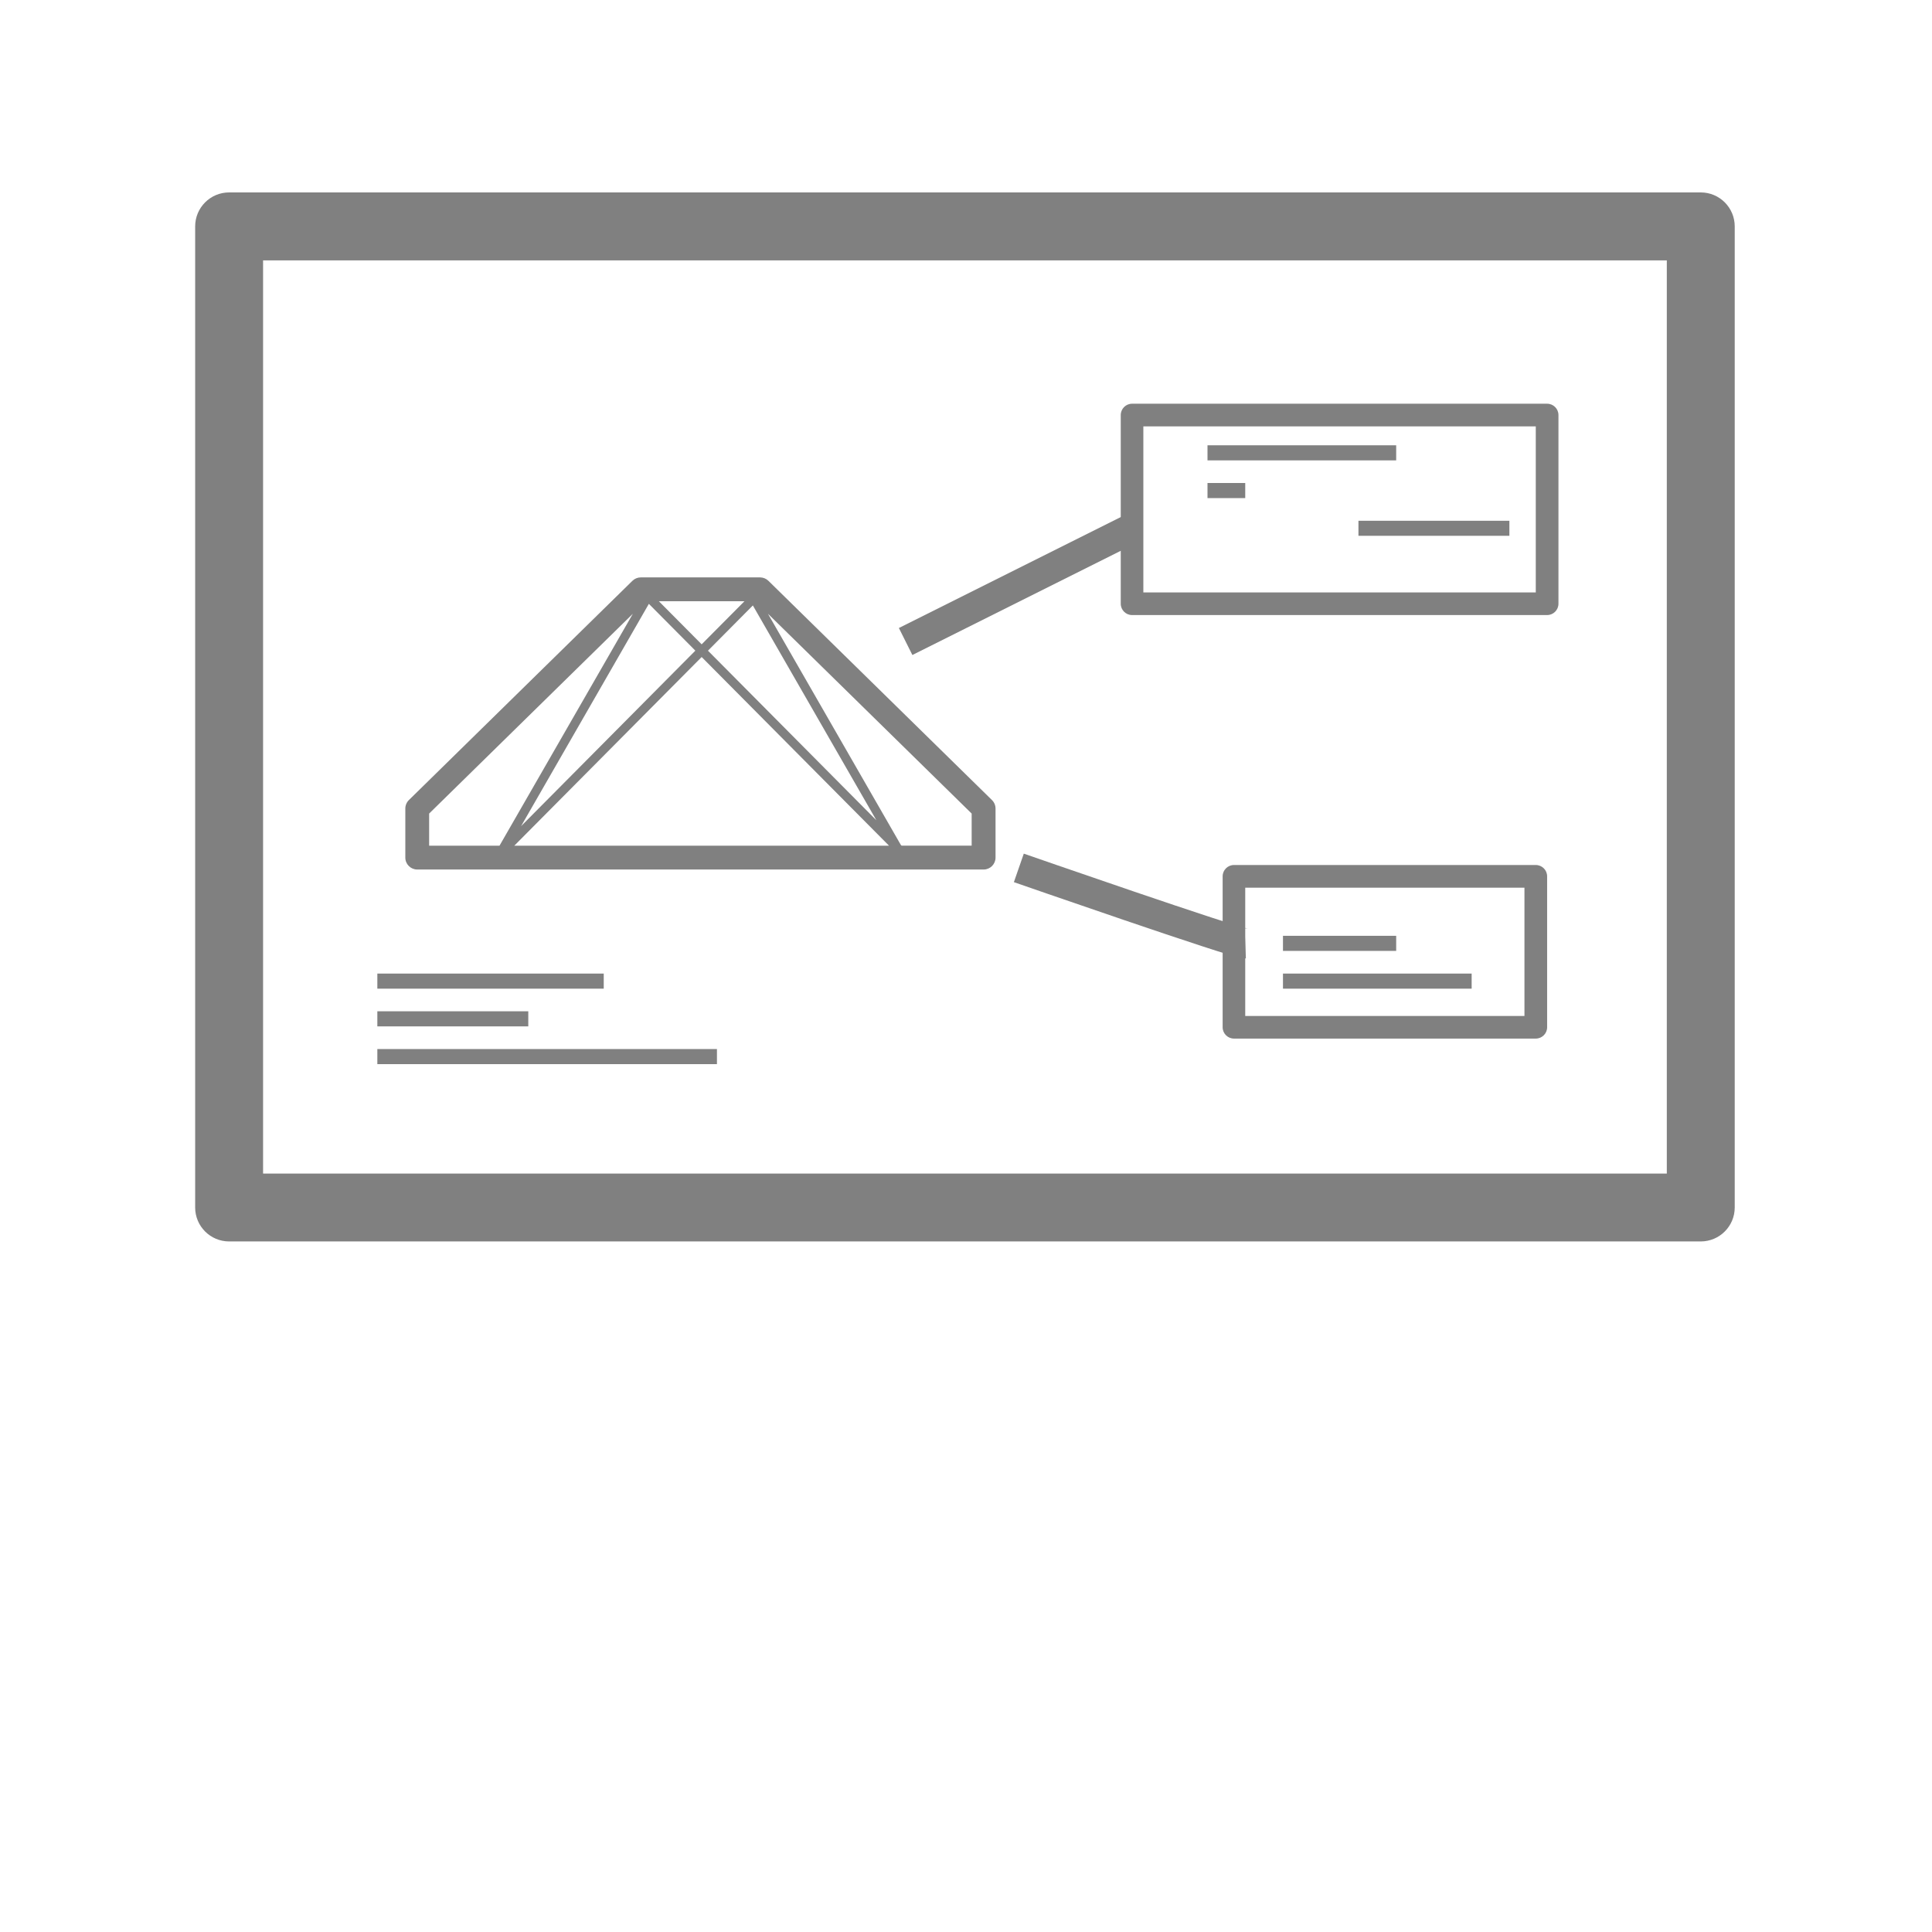
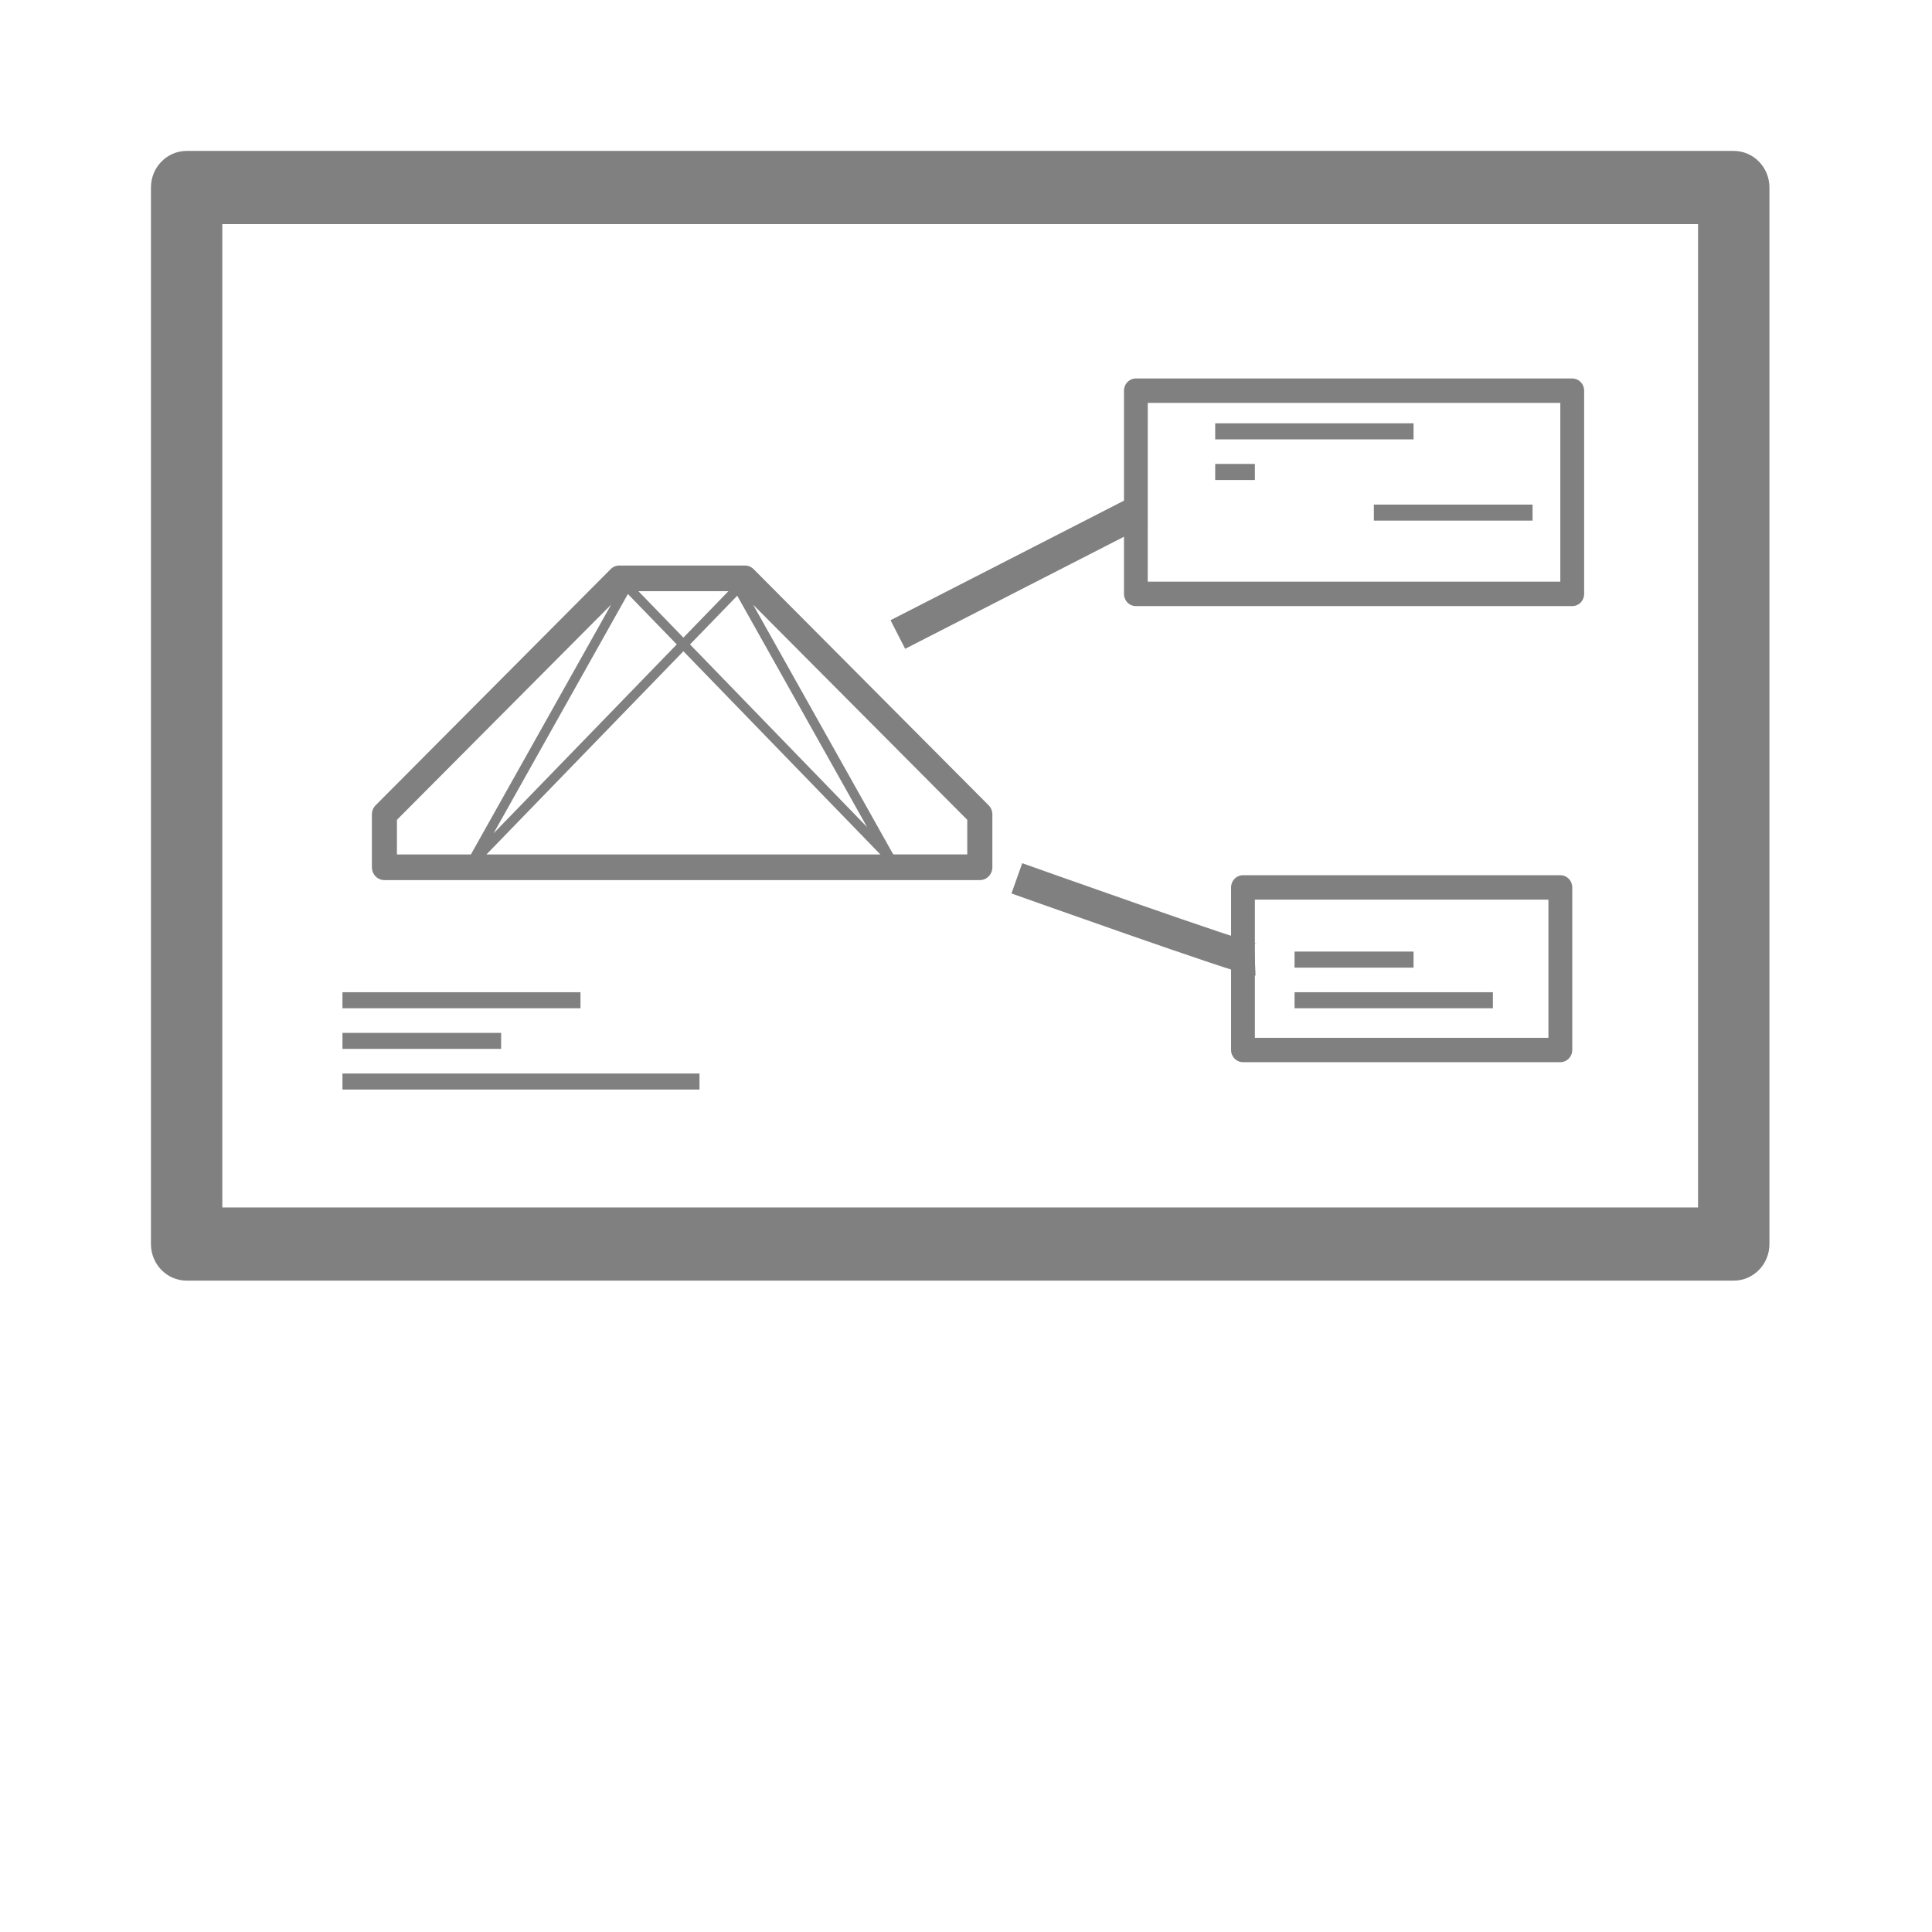
<svg xmlns="http://www.w3.org/2000/svg" id="svg8" version="1.1" viewBox="0 0 67.733 67.733" height="256" width="256">
  <defs id="defs2">
    </defs>
  <g id="layer2">
-     <path id="path862" style="color:#000000;font-style:normal;font-variant:normal;font-weight:normal;font-stretch:normal;font-size:medium;line-height:normal;font-family:sans-serif;font-variant-ligatures:normal;font-variant-position:normal;font-variant-caps:normal;font-variant-numeric:normal;font-variant-alternates:normal;font-variant-east-asian:normal;font-feature-settings:normal;font-variation-settings:normal;text-indent:0;text-align:start;text-decoration:none;text-decoration-line:none;text-decoration-style:solid;text-decoration-color:#000000;letter-spacing:normal;word-spacing:normal;text-transform:none;writing-mode:lr-tb;direction:ltr;text-orientation:mixed;dominant-baseline:auto;baseline-shift:baseline;text-anchor:start;white-space:normal;shape-padding:0;shape-margin:0;inline-size:0;clip-rule:nonzero;display:inline;overflow:visible;visibility:visible;opacity:1;isolation:auto;mix-blend-mode:normal;color-interpolation:sRGB;color-interpolation-filters:linearRGB;solid-color:#000000;solid-opacity:1;vector-effect:none;fill:#808080;fill-opacity:1;fill-rule:nonzero;stroke:none;stroke-width:2.117;stroke-linecap:round;stroke-linejoin:round;stroke-miterlimit:4;stroke-dasharray:none;stroke-dashoffset:0;stroke-opacity:1;color-rendering:auto;image-rendering:auto;shape-rendering:auto;text-rendering:auto;enable-background:accumulate;stop-color:#000000;stop-opacity:1" d="m 22.463,20.243 a 0.418,0.418 0 0 0 -0.292,0.12 l -7.835,7.685 a 0.418,0.418 0 0 0 -0.126,0.298 v 1.72 a 0.418,0.418 0 0 0 0.418,0.418 h 19.856 a 0.418,0.418 0 0 0 0.418,-0.418 v -1.72 a 0.418,0.418 0 0 0 -0.126,-0.298 l -7.836,-7.685 a 0.418,0.418 0 0 0 -0.293,-0.12 z m 0.636,0.836 h 3 l -1.5,1.51 z m -0.351,0.091 1.63,1.641 -6.11,6.153 z m 3.646,0.056 3.637,6.326 0.694,1.206 -5.905,-5.946 z m 0.529,0.291 7.142,7.005 v 1.126 h -2.457 l -0.026,-0.026 -1.558,-2.71 z m -4.736,2.08e-4 -4.675,8.131 h -2.467 v -1.126 z m 2.412,1.517 6.568,6.614 H 18.031 Z" />
-     <path style="color:#000000;font-style:normal;font-variant:normal;font-weight:normal;font-stretch:normal;font-size:medium;line-height:normal;font-family:sans-serif;font-variant-ligatures:normal;font-variant-position:normal;font-variant-caps:normal;font-variant-numeric:normal;font-variant-alternates:normal;font-variant-east-asian:normal;font-feature-settings:normal;font-variation-settings:normal;text-indent:0;text-align:start;text-decoration:none;text-decoration-line:none;text-decoration-style:solid;text-decoration-color:#000000;letter-spacing:normal;word-spacing:normal;text-transform:none;writing-mode:lr-tb;direction:ltr;text-orientation:mixed;dominant-baseline:auto;baseline-shift:baseline;text-anchor:start;white-space:normal;shape-padding:0;shape-margin:0;inline-size:0;clip-rule:nonzero;display:inline;overflow:visible;visibility:visible;isolation:auto;mix-blend-mode:normal;color-interpolation:sRGB;color-interpolation-filters:linearRGB;solid-color:#000000;solid-opacity:1;vector-effect:none;fill:#808080;fill-opacity:1;fill-rule:nonzero;stroke:none;stroke-width:0.794;stroke-linecap:butt;stroke-linejoin:round;stroke-miterlimit:4;stroke-dasharray:none;stroke-dashoffset:6;stroke-opacity:1;paint-order:markers fill stroke;color-rendering:auto;image-rendering:auto;shape-rendering:auto;text-rendering:auto;enable-background:accumulate;stop-color:#000000" d="m 39.688,14.154 a 0.397,0.397 0 0 0 -0.396,0.398 v 6.613 a 0.397,0.397 0 0 0 0.396,0.398 h 14.553 a 0.397,0.397 0 0 0 0.396,-0.398 v -6.613 a 0.397,0.397 0 0 0 -0.396,-0.398 z m 0.396,0.795 h 13.758 v 5.82 H 40.084 Z" id="path3460" />
-     <path style="color:#000000;font-style:normal;font-variant:normal;font-weight:normal;font-stretch:normal;font-size:medium;line-height:normal;font-family:sans-serif;font-variant-ligatures:normal;font-variant-position:normal;font-variant-caps:normal;font-variant-numeric:normal;font-variant-alternates:normal;font-variant-east-asian:normal;font-feature-settings:normal;font-variation-settings:normal;text-indent:0;text-align:start;text-decoration:none;text-decoration-line:none;text-decoration-style:solid;text-decoration-color:#000000;letter-spacing:normal;word-spacing:normal;text-transform:none;writing-mode:lr-tb;direction:ltr;text-orientation:mixed;dominant-baseline:auto;baseline-shift:baseline;text-anchor:start;white-space:normal;shape-padding:0;shape-margin:0;inline-size:0;clip-rule:nonzero;display:inline;overflow:visible;visibility:visible;isolation:auto;mix-blend-mode:normal;color-interpolation:sRGB;color-interpolation-filters:linearRGB;solid-color:#000000;solid-opacity:1;vector-effect:none;fill:#808080;fill-opacity:1;fill-rule:nonzero;stroke:none;stroke-width:0.794;stroke-linecap:butt;stroke-linejoin:round;stroke-miterlimit:4;stroke-dasharray:none;stroke-dashoffset:6;stroke-opacity:1;paint-order:markers fill stroke;color-rendering:auto;image-rendering:auto;shape-rendering:auto;text-rendering:auto;enable-background:accumulate;stop-color:#000000" d="m 43.26,30.326 a 0.397,0.397 0 0 0 -0.396,0.398 v 5.291 a 0.397,0.397 0 0 0 0.396,0.396 H 53.844 a 0.397,0.397 0 0 0 0.396,-0.396 V 30.724 A 0.397,0.397 0 0 0 53.844,30.326 Z m 0.396,0.795 h 9.789 v 4.498 H 43.656 Z" id="path3466" />
-     <path style="fill:none;fill-opacity:1;stroke:#808080;stroke-width:1.058;stroke-linecap:butt;stroke-linejoin:round;stroke-miterlimit:4;stroke-dasharray:none;stroke-dashoffset:6;stroke-opacity:1;paint-order:markers fill stroke" d="m 31.75,22.49 7.938,-3.969" id="path3474" />
-     <path style="fill:none;fill-opacity:1;stroke:#808080;stroke-width:1.058;stroke-linecap:butt;stroke-linejoin:round;stroke-miterlimit:4;stroke-dasharray:none;stroke-dashoffset:6;stroke-opacity:1;paint-order:markers fill stroke" d="m 35.719,30.427 c 0,0 7.642,2.658 7.938,2.646" id="path3478" />
-     <path id="path903" style="color:#000000;font-style:normal;font-variant:normal;font-weight:normal;font-stretch:normal;font-size:medium;line-height:normal;font-family:sans-serif;font-variant-ligatures:normal;font-variant-position:normal;font-variant-caps:normal;font-variant-numeric:normal;font-variant-alternates:normal;font-variant-east-asian:normal;font-feature-settings:normal;font-variation-settings:normal;text-indent:0;text-align:start;text-decoration:none;text-decoration-line:none;text-decoration-style:solid;text-decoration-color:#000000;letter-spacing:normal;word-spacing:normal;text-transform:none;writing-mode:lr-tb;direction:ltr;text-orientation:mixed;dominant-baseline:auto;baseline-shift:baseline;text-anchor:start;white-space:normal;shape-padding:0;shape-margin:0;inline-size:0;clip-rule:nonzero;display:inline;overflow:visible;visibility:visible;opacity:1;isolation:auto;mix-blend-mode:normal;color-interpolation:sRGB;color-interpolation-filters:linearRGB;solid-color:#000000;solid-opacity:1;vector-effect:none;fill:#808080;fill-opacity:1;fill-rule:nonzero;stroke:none;stroke-width:2.381;stroke-linecap:round;stroke-linejoin:round;stroke-miterlimit:4;stroke-dasharray:none;stroke-dashoffset:0;stroke-opacity:1;color-rendering:auto;image-rendering:auto;shape-rendering:auto;text-rendering:auto;enable-background:accumulate;stop-color:#000000;stop-opacity:1" d="M 8.031,6.746 A 1.191,1.191 0 0 0 6.842,7.937 v 34.396 a 1.191,1.191 0 0 0 1.189,1.19 H 59.625 a 1.191,1.191 0 0 0 1.192,-1.19 V 7.937 A 1.191,1.191 0 0 0 59.625,6.746 Z m 1.192,2.383 H 58.436 V 41.143 H 9.223 Z" />
-     <path style="fill:none;stroke-width:0.529;stroke-linejoin:round;stroke-dashoffset:6;paint-order:markers fill stroke;stroke:#808080;stroke-opacity:1;stroke-miterlimit:4;stroke-dasharray:none" d="m 13.229,34.396 h 7.937" id="path861" />
-     <path style="fill:none;stroke:#808080;stroke-width:0.529;stroke-linejoin:round;stroke-miterlimit:4;stroke-dasharray:none;stroke-dashoffset:6;stroke-opacity:1;paint-order:markers fill stroke" d="m 13.229,35.719 h 5.292" id="path863" />
-     <path style="fill:none;stroke:#808080;stroke-width:0.529;stroke-linejoin:round;stroke-miterlimit:4;stroke-dasharray:none;stroke-dashoffset:6;stroke-opacity:1;paint-order:markers fill stroke" d="M 13.229,37.042 H 25.135" id="path865" />
-     <path style="fill:none;stroke:#808080;stroke-width:0.529;stroke-linejoin:round;stroke-miterlimit:4;stroke-dasharray:none;stroke-dashoffset:6;stroke-opacity:1;paint-order:markers fill stroke" d="m 42.333,17.198 h 1.323" id="path867" />
-     <path style="fill:none;stroke:#808080;stroke-width:0.529;stroke-linejoin:round;stroke-miterlimit:4;stroke-dasharray:none;stroke-dashoffset:6;stroke-opacity:1;paint-order:markers fill stroke" d="m 47.625,18.521 h 5.292" id="path869" />
-     <path style="fill:none;stroke:#808080;stroke-width:0.529;stroke-linejoin:round;stroke-miterlimit:4;stroke-dasharray:none;stroke-dashoffset:6;stroke-opacity:1;paint-order:markers fill stroke" d="m 44.979,33.073 h 3.969" id="path875" />
-     <path style="fill:none;stroke:#808080;stroke-width:0.529;stroke-linejoin:round;stroke-miterlimit:4;stroke-dasharray:none;stroke-dashoffset:6;stroke-opacity:1;paint-order:markers fill stroke" d="m 44.979,34.396 h 6.615" id="path877" />
-     <path style="fill:none;stroke:#808080;stroke-width:0.529;stroke-linejoin:round;stroke-miterlimit:4;stroke-dasharray:none;stroke-dashoffset:6;stroke-opacity:1;paint-order:markers fill stroke" d="m 42.333,15.875 h 6.615" id="path879" />
+     <path id="path862" style="color:#000000;font-style:normal;font-variant:normal;font-weight:normal;font-stretch:normal;font-size:medium;line-height:normal;font-family:sans-serif;font-variant-ligatures:normal;font-variant-position:normal;font-variant-caps:normal;font-variant-numeric:normal;font-variant-alternates:normal;font-variant-east-asian:normal;font-feature-settings:normal;font-variation-settings:normal;text-indent:0;text-align:start;text-decoration:none;text-decoration-line:none;text-decoration-style:solid;text-decoration-color:#000000;letter-spacing:normal;word-spacing:normal;text-transform:none;writing-mode:lr-tb;direction:ltr;text-orientation:mixed;dominant-baseline:auto;baseline-shift:baseline;text-anchor:start;white-space:normal;shape-padding:0;shape-margin:0;inline-size:0;clip-rule:nonzero;display:inline;overflow:visible;visibility:visible;opacity:1;isolation:auto;mix-blend-mode:normal;color-interpolation:sRGB;color-interpolation-filters:linearRGB;solid-color:#000000;solid-opacity:1;vector-effect:none;fill:#808080;fill-opacity:1;fill-rule:nonzero;stroke:none;stroke-width:2.252;stroke-linecap:round;stroke-linejoin:round;stroke-miterlimit:4;stroke-dasharray:none;stroke-dashoffset:0;stroke-opacity:1;color-rendering:auto;image-rendering:auto;shape-rendering:auto;text-rendering:auto;enable-background:accumulate;stop-color:#000000;stop-opacity:1" d="m 21.714,19.826 a 0.439,0.45 0 0 0 -0.307,0.129 l -8.237,8.276 a 0.439,0.45 0 0 0 -0.132,0.321 v 1.853 a 0.439,0.45 0 0 0 0.439,0.45 h 20.874 a 0.439,0.45 0 0 0 0.44,-0.45 v -1.853 a 0.439,0.45 0 0 0 -0.132,-0.321 l -8.237,-8.276 a 0.439,0.45 0 0 0 -0.308,-0.129 z m 0.668,0.901 h 3.154 l -1.577,1.627 z m -0.369,0.098 1.713,1.767 -6.424,6.626 z m 3.833,0.06 3.824,6.813 0.729,1.299 -6.208,-6.404 z m 0.557,0.314 7.508,7.543 v 1.213 h -2.583 l -0.027,-0.028 -1.638,-2.919 z m -4.979,2.24e-4 -4.915,8.756 h -2.593 v -1.213 z m 2.535,1.633 6.905,7.123 H 17.055 Z" />
+     <path style="color:#000000;font-style:normal;font-variant:normal;font-weight:normal;font-stretch:normal;font-size:medium;line-height:normal;font-family:sans-serif;font-variant-ligatures:normal;font-variant-position:normal;font-variant-caps:normal;font-variant-numeric:normal;font-variant-alternates:normal;font-variant-east-asian:normal;font-feature-settings:normal;font-variation-settings:normal;text-indent:0;text-align:start;text-decoration:none;text-decoration-line:none;text-decoration-style:solid;text-decoration-color:#000000;letter-spacing:normal;word-spacing:normal;text-transform:none;writing-mode:lr-tb;direction:ltr;text-orientation:mixed;dominant-baseline:auto;baseline-shift:baseline;text-anchor:start;white-space:normal;shape-padding:0;shape-margin:0;inline-size:0;clip-rule:nonzero;display:inline;overflow:visible;visibility:visible;isolation:auto;mix-blend-mode:normal;color-interpolation:sRGB;color-interpolation-filters:linearRGB;solid-color:#000000;solid-opacity:1;vector-effect:none;fill:#808080;fill-opacity:1;fill-rule:nonzero;stroke:none;stroke-width:0.845;stroke-linecap:butt;stroke-linejoin:round;stroke-miterlimit:4;stroke-dasharray:none;stroke-dashoffset:6;stroke-opacity:1;paint-order:markers fill stroke;color-rendering:auto;image-rendering:auto;shape-rendering:auto;text-rendering:auto;enable-background:accumulate;stop-color:#000000" d="m 39.822,13.269 a 0.417,0.427 0 0 0 -0.417,0.429 v 7.122 a 0.417,0.427 0 0 0 0.417,0.429 h 15.299 a 0.417,0.427 0 0 0 0.417,-0.429 v -7.122 a 0.417,0.427 0 0 0 -0.417,-0.429 z m 0.417,0.856 H 54.702 v 6.268 H 40.238 Z" id="path3460" />
+     <path style="color:#000000;font-style:normal;font-variant:normal;font-weight:normal;font-stretch:normal;font-size:medium;line-height:normal;font-family:sans-serif;font-variant-ligatures:normal;font-variant-position:normal;font-variant-caps:normal;font-variant-numeric:normal;font-variant-alternates:normal;font-variant-east-asian:normal;font-feature-settings:normal;font-variation-settings:normal;text-indent:0;text-align:start;text-decoration:none;text-decoration-line:none;text-decoration-style:solid;text-decoration-color:#000000;letter-spacing:normal;word-spacing:normal;text-transform:none;writing-mode:lr-tb;direction:ltr;text-orientation:mixed;dominant-baseline:auto;baseline-shift:baseline;text-anchor:start;white-space:normal;shape-padding:0;shape-margin:0;inline-size:0;clip-rule:nonzero;display:inline;overflow:visible;visibility:visible;isolation:auto;mix-blend-mode:normal;color-interpolation:sRGB;color-interpolation-filters:linearRGB;solid-color:#000000;solid-opacity:1;vector-effect:none;fill:#808080;fill-opacity:1;fill-rule:nonzero;stroke:none;stroke-width:0.845;stroke-linecap:butt;stroke-linejoin:round;stroke-miterlimit:4;stroke-dasharray:none;stroke-dashoffset:6;stroke-opacity:1;paint-order:markers fill stroke;color-rendering:auto;image-rendering:auto;shape-rendering:auto;text-rendering:auto;enable-background:accumulate;stop-color:#000000" d="m 43.577,30.684 a 0.417,0.427 0 0 0 -0.417,0.429 v 5.698 a 0.417,0.427 0 0 0 0.417,0.427 h 11.127 a 0.417,0.427 0 0 0 0.417,-0.427 v -5.698 a 0.417,0.427 0 0 0 -0.417,-0.429 z m 0.417,0.856 h 10.291 v 4.844 H 43.994 Z" id="path3466" />
+     <path style="fill:none;fill-opacity:1;stroke:#808080;stroke-width:1.126;stroke-linecap:butt;stroke-linejoin:round;stroke-miterlimit:4;stroke-dasharray:none;stroke-dashoffset:6;stroke-opacity:1;paint-order:markers fill stroke" d="m 31.477,22.245 8.345,-4.274" id="path3474" />
+     <path style="fill:none;fill-opacity:1;stroke:#808080;stroke-width:1.126;stroke-linecap:butt;stroke-linejoin:round;stroke-miterlimit:4;stroke-dasharray:none;stroke-dashoffset:6;stroke-opacity:1;paint-order:markers fill stroke" d="m 35.649,30.793 c 0,0 8.034,2.862 8.345,2.849" id="path3478" />
+     <path id="path903" style="color:#000000;font-style:normal;font-variant:normal;font-weight:normal;font-stretch:normal;font-size:medium;line-height:normal;font-family:sans-serif;font-variant-ligatures:normal;font-variant-position:normal;font-variant-caps:normal;font-variant-numeric:normal;font-variant-alternates:normal;font-variant-east-asian:normal;font-feature-settings:normal;font-variation-settings:normal;text-indent:0;text-align:start;text-decoration:none;text-decoration-line:none;text-decoration-style:solid;text-decoration-color:#000000;letter-spacing:normal;word-spacing:normal;text-transform:none;writing-mode:lr-tb;direction:ltr;text-orientation:mixed;dominant-baseline:auto;baseline-shift:baseline;text-anchor:start;white-space:normal;shape-padding:0;shape-margin:0;inline-size:0;clip-rule:nonzero;display:inline;overflow:visible;visibility:visible;opacity:1;isolation:auto;mix-blend-mode:normal;color-interpolation:sRGB;color-interpolation-filters:linearRGB;solid-color:#000000;solid-opacity:1;vector-effect:none;fill:#808080;fill-opacity:1;fill-rule:nonzero;stroke:none;stroke-width:2.534;stroke-linecap:round;stroke-linejoin:round;stroke-miterlimit:4;stroke-dasharray:none;stroke-dashoffset:0;stroke-opacity:1;color-rendering:auto;image-rendering:auto;shape-rendering:auto;text-rendering:auto;enable-background:accumulate;stop-color:#000000;stop-opacity:1" d="M 6.542,5.291 A 1.252,1.282 0 0 0 5.292,6.574 V 43.616 a 1.252,1.282 0 0 0 1.25,1.281 H 60.781 A 1.252,1.282 0 0 0 62.034,43.616 V 6.574 A 1.252,1.282 0 0 0 60.781,5.291 Z M 7.794,7.857 H 59.531 V 42.333 H 7.794 Z" />
+     <path style="fill:none;stroke:#808080;stroke-width:0.563;stroke-linejoin:round;stroke-miterlimit:4;stroke-dasharray:none;stroke-dashoffset:6;stroke-opacity:1;paint-order:markers fill stroke" d="m 12.006,35.067 h 8.345" id="path861" />
+     <path style="fill:none;stroke:#808080;stroke-width:0.563;stroke-linejoin:round;stroke-miterlimit:4;stroke-dasharray:none;stroke-dashoffset:6;stroke-opacity:1;paint-order:markers fill stroke" d="m 12.006,36.492 h 5.563" id="path863" />
+     <path style="fill:none;stroke:#808080;stroke-width:0.563;stroke-linejoin:round;stroke-miterlimit:4;stroke-dasharray:none;stroke-dashoffset:6;stroke-opacity:1;paint-order:markers fill stroke" d="M 12.006,37.917 H 24.523" id="path865" />
+     <path style="fill:none;stroke:#808080;stroke-width:0.563;stroke-linejoin:round;stroke-miterlimit:4;stroke-dasharray:none;stroke-dashoffset:6;stroke-opacity:1;paint-order:markers fill stroke" d="m 42.603,16.547 h 1.391" id="path867" />
+     <path style="fill:none;stroke:#808080;stroke-width:0.563;stroke-linejoin:round;stroke-miterlimit:4;stroke-dasharray:none;stroke-dashoffset:6;stroke-opacity:1;paint-order:markers fill stroke" d="m 48.166,17.971 h 5.563" id="path869" />
+     <path style="fill:none;stroke:#808080;stroke-width:0.563;stroke-linejoin:round;stroke-miterlimit:4;stroke-dasharray:none;stroke-dashoffset:6;stroke-opacity:1;paint-order:markers fill stroke" d="m 45.385,33.643 h 4.172" id="path875" />
+     <path style="fill:none;stroke:#808080;stroke-width:0.563;stroke-linejoin:round;stroke-miterlimit:4;stroke-dasharray:none;stroke-dashoffset:6;stroke-opacity:1;paint-order:markers fill stroke" d="m 45.385,35.067 h 6.954" id="path877" />
+     <path style="fill:none;stroke:#808080;stroke-width:0.563;stroke-linejoin:round;stroke-miterlimit:4;stroke-dasharray:none;stroke-dashoffset:6;stroke-opacity:1;paint-order:markers fill stroke" d="m 42.603,15.122 h 6.954" id="path879" />
  </g>
</svg>
